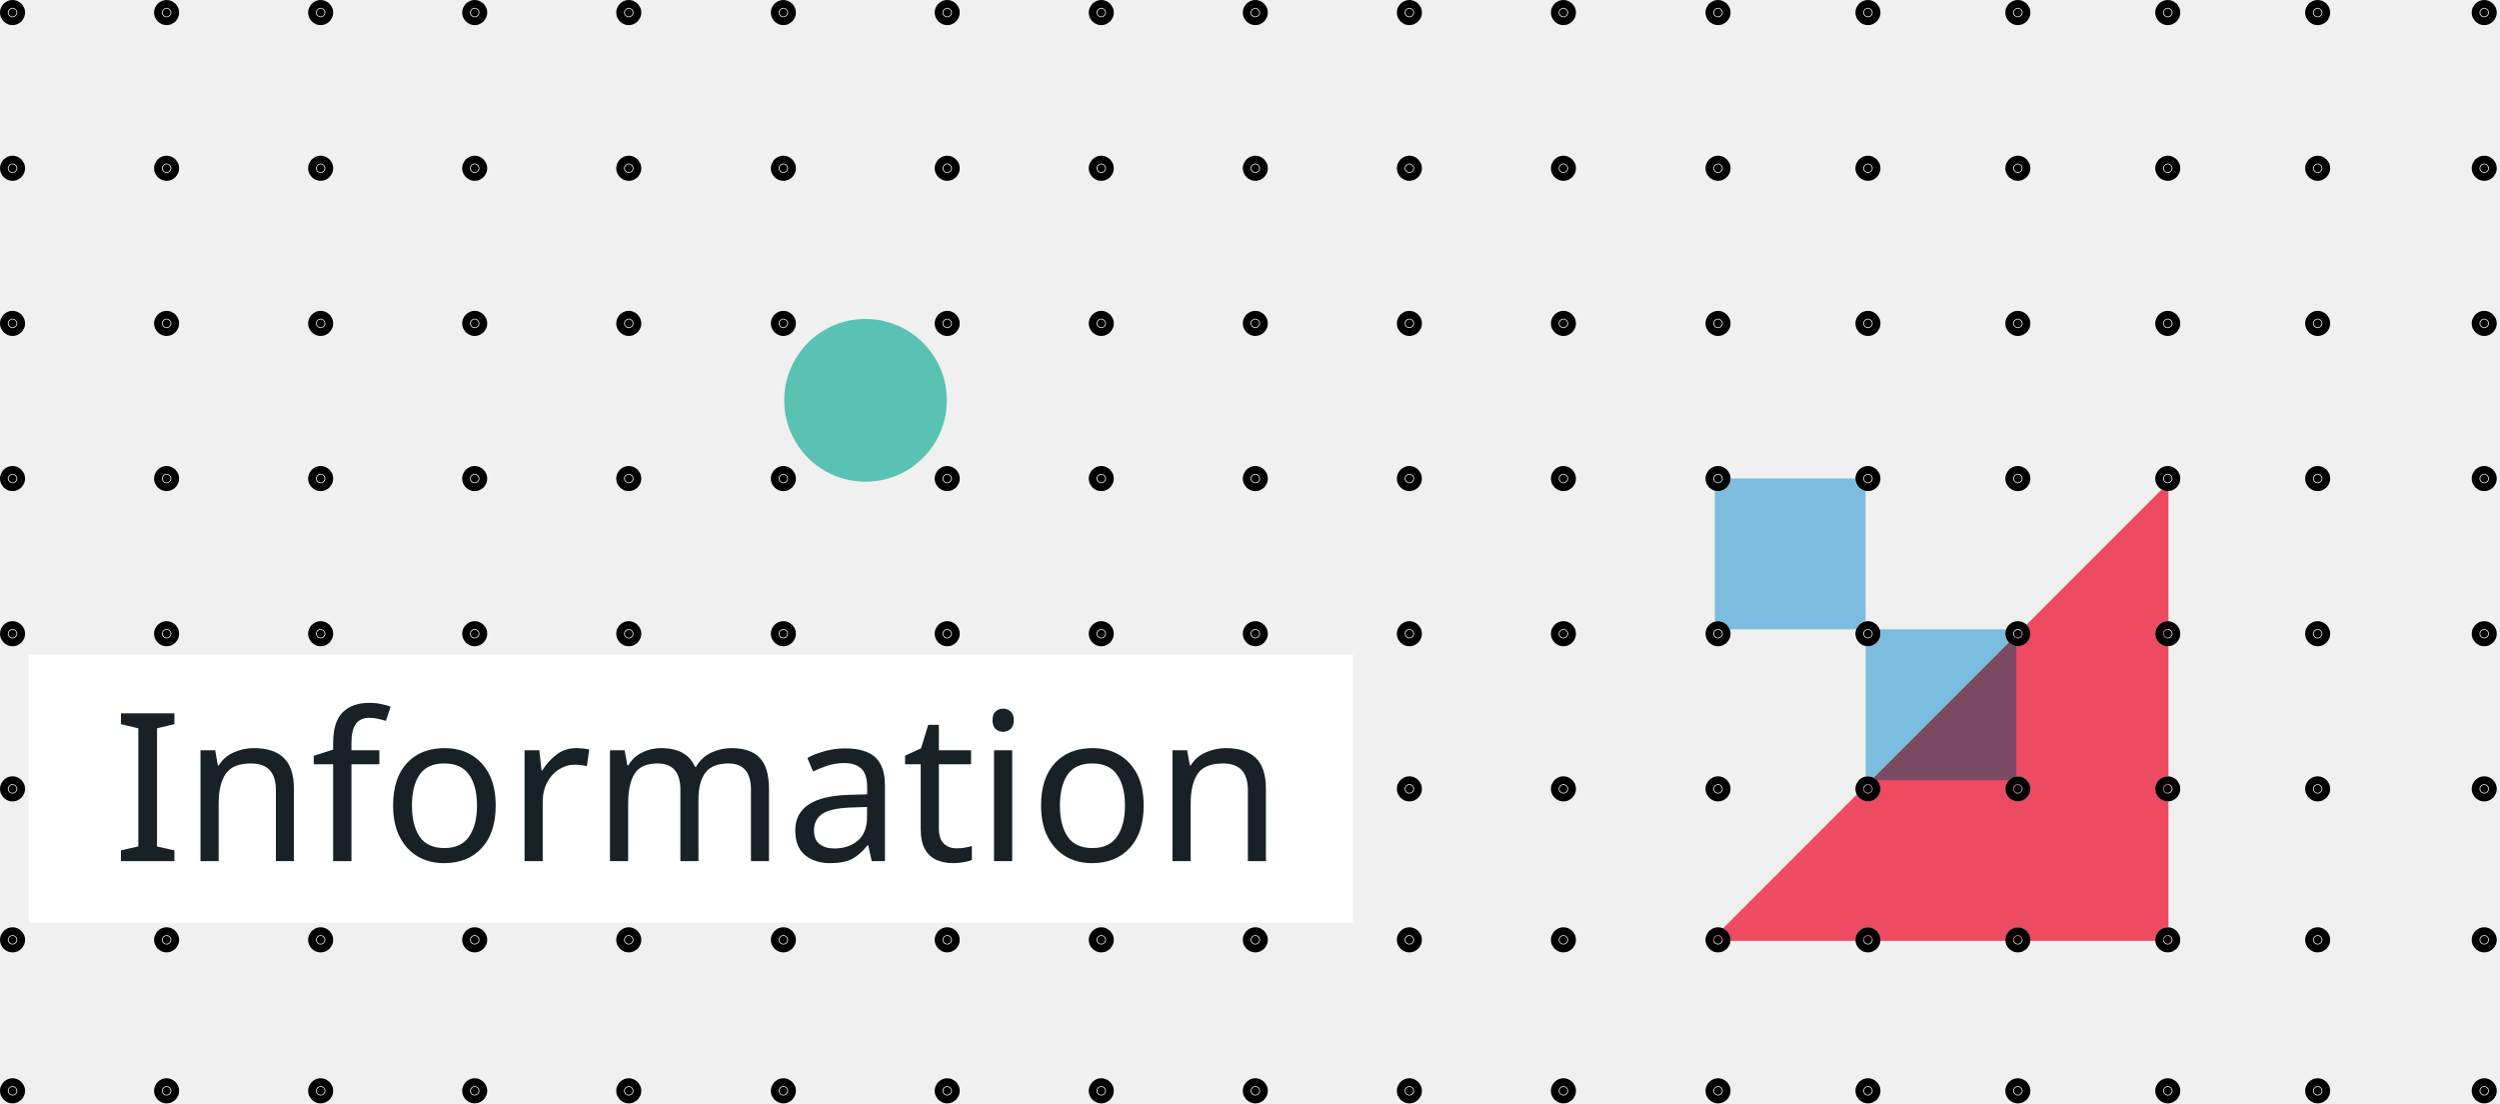
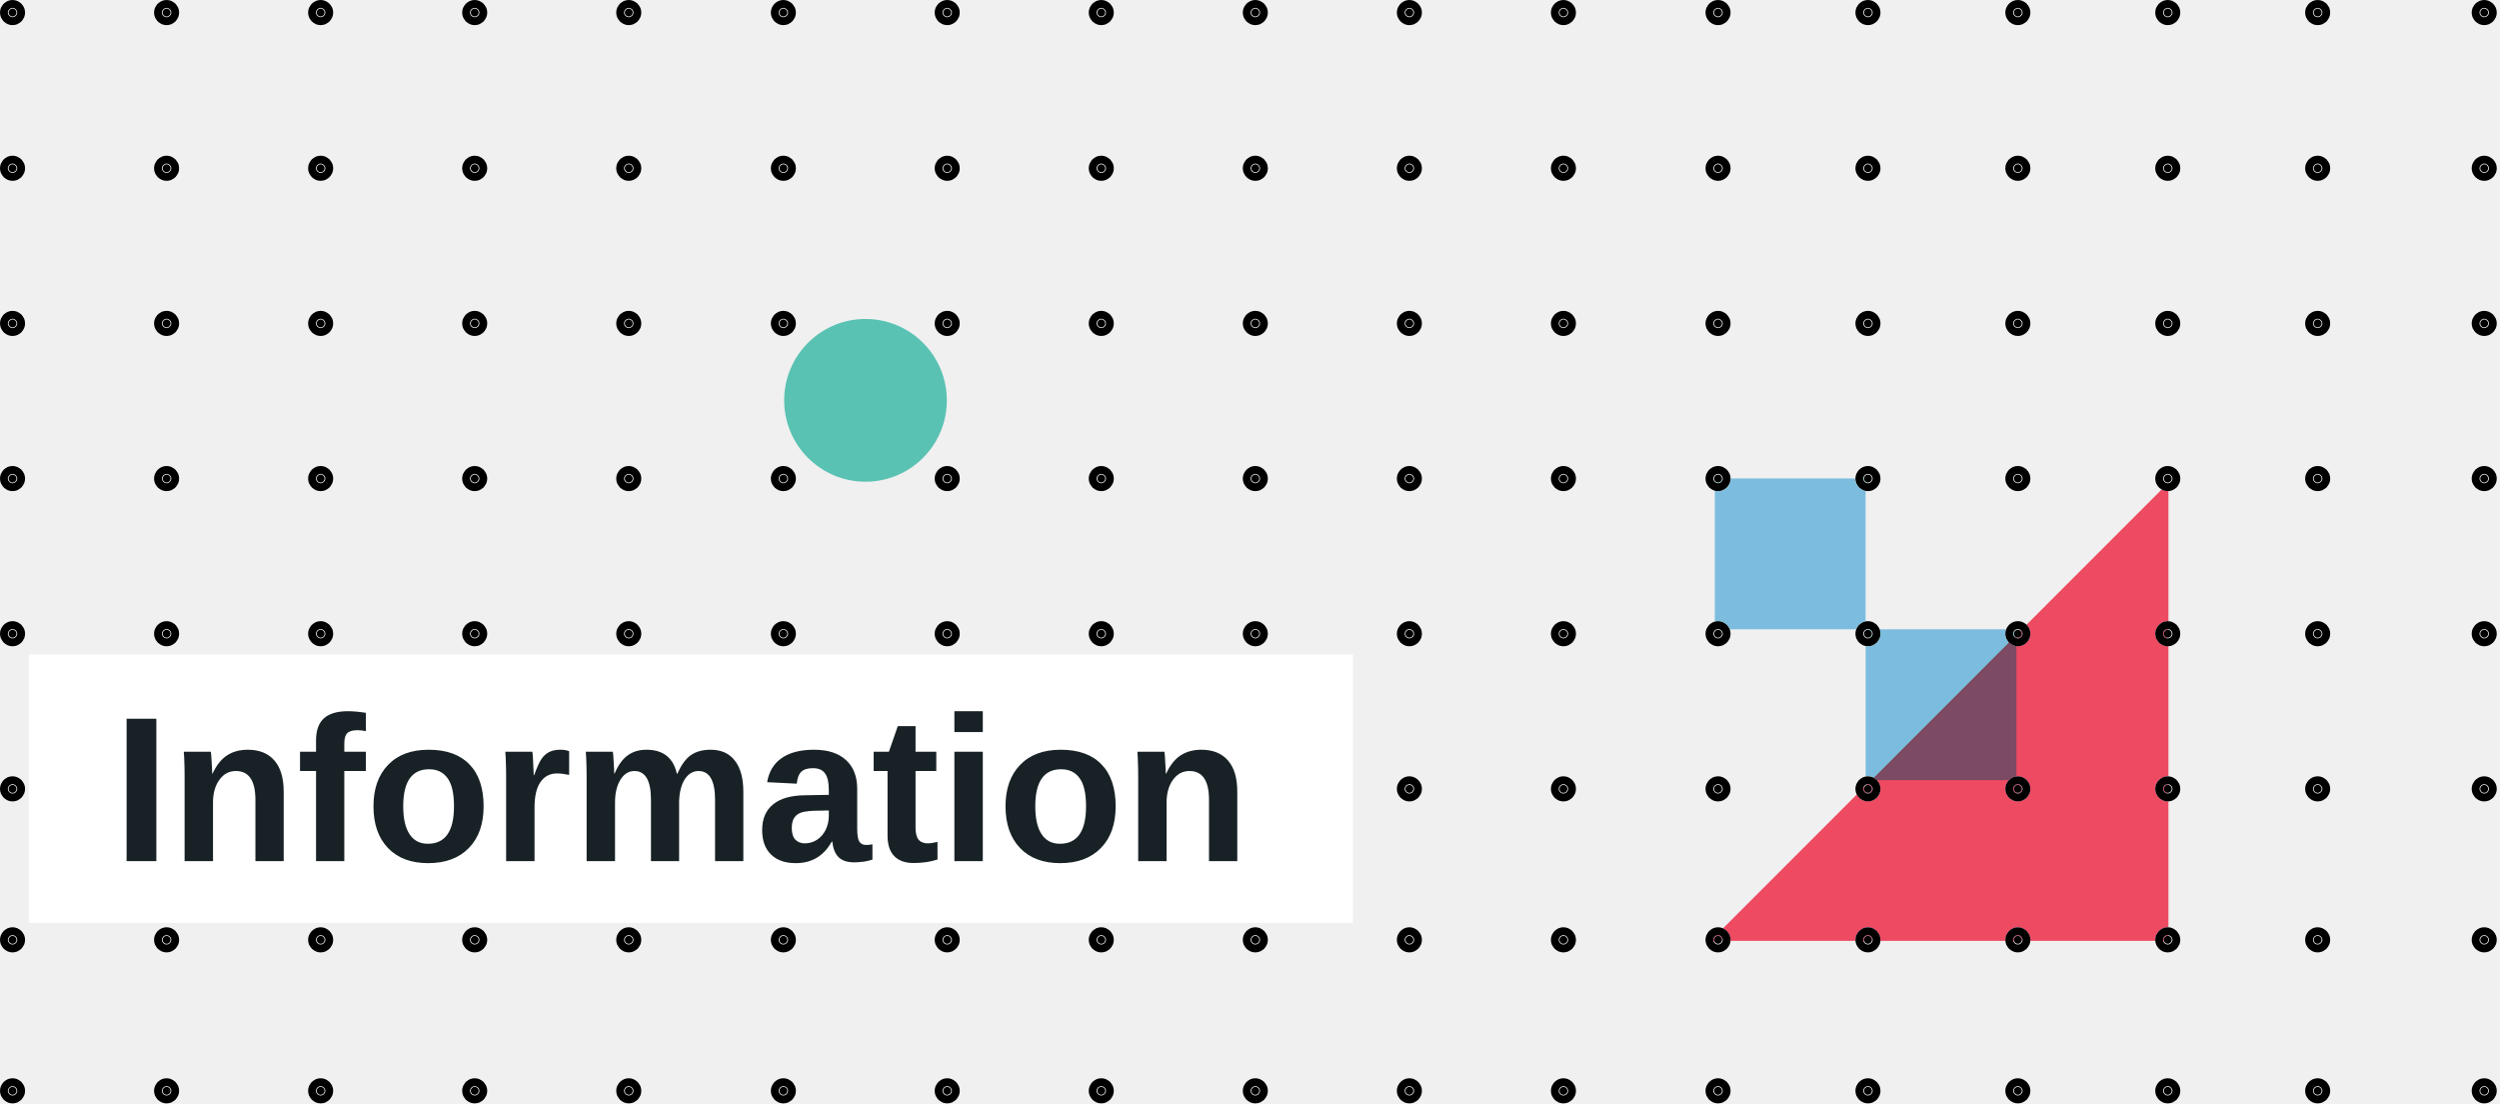
<svg xmlns="http://www.w3.org/2000/svg" width="290px" height="128px" viewBox="0 0 290 128" version="1.1">
  <defs />
  <g id="Page-1" stroke="none" stroke-width="1" fill="none" fill-rule="evenodd">
    <g id="information-mobile">
      <g id="Communication-Banner-Copy-2" transform="translate(1, 1)">
        <g id="Block" stroke="#000000" stroke-width="2" fill="#000000">
          <ellipse id="Oval" cx="89.907" cy="90.508" rx="0.455" ry="0.458" />
          <ellipse id="Oval" cx="89.907" cy="72.511" rx="0.455" ry="0.458" />
          <ellipse id="Oval" cx="89.907" cy="54.514" rx="0.455" ry="0.458" />
          <ellipse id="Oval" cx="89.907" cy="36.517" rx="0.455" ry="0.458" />
          <ellipse id="Oval" cx="89.907" cy="18.52" rx="0.455" ry="0.458" />
          <ellipse id="Oval" cx="89.907" cy="0.458" rx="0.455" ry="0.458" />
          <ellipse id="Oval" cx="71.965" cy="90.508" rx="0.455" ry="0.458" />
          <ellipse id="Oval" cx="71.965" cy="72.511" rx="0.455" ry="0.458" />
          <ellipse id="Oval" cx="71.965" cy="54.514" rx="0.455" ry="0.458" />
          <ellipse id="Oval" cx="71.965" cy="36.517" rx="0.455" ry="0.458" />
          <ellipse id="Oval" cx="71.965" cy="18.52" rx="0.455" ry="0.458" />
          <ellipse id="Oval" cx="71.965" cy="0.458" rx="0.455" ry="0.458" />
          <ellipse id="Oval" cx="54.087" cy="90.508" rx="0.455" ry="0.458" />
          <ellipse id="Oval" cx="54.087" cy="72.511" rx="0.455" ry="0.458" />
          <ellipse id="Oval" cx="54.087" cy="54.514" rx="0.455" ry="0.458" />
          <ellipse id="Oval" cx="54.087" cy="36.517" rx="0.455" ry="0.458" />
          <ellipse id="Oval" cx="54.087" cy="18.52" rx="0.455" ry="0.458" />
          <ellipse id="Oval" cx="54.087" cy="0.458" rx="0.455" ry="0.458" />
          <ellipse id="Oval" cx="36.21" cy="90.508" rx="0.455" ry="0.458" />
          <ellipse id="Oval" cx="36.21" cy="72.511" rx="0.455" ry="0.458" />
          <ellipse id="Oval" cx="36.21" cy="54.514" rx="0.455" ry="0.458" />
          <ellipse id="Oval" cx="36.21" cy="36.517" rx="0.455" ry="0.458" />
          <ellipse id="Oval" cx="36.21" cy="18.52" rx="0.455" ry="0.458" />
          <ellipse id="Oval" cx="36.21" cy="0.458" rx="0.455" ry="0.458" />
          <ellipse id="Oval" cx="18.332" cy="90.508" rx="0.455" ry="0.458" />
          <ellipse id="Oval" cx="18.332" cy="72.511" rx="0.455" ry="0.458" />
          <ellipse id="Oval" cx="18.332" cy="54.514" rx="0.455" ry="0.458" />
          <ellipse id="Oval" cx="18.332" cy="36.517" rx="0.455" ry="0.458" />
          <ellipse id="Oval" cx="18.332" cy="18.52" rx="0.455" ry="0.458" />
          <ellipse id="Oval" cx="18.332" cy="0.458" rx="0.455" ry="0.458" />
          <ellipse id="Oval" cx="0.455" cy="90.508" rx="0.455" ry="0.458" />
          <ellipse id="Oval" cx="0.455" cy="72.511" rx="0.455" ry="0.458" />
          <ellipse id="Oval" cx="0.455" cy="54.514" rx="0.455" ry="0.458" />
          <ellipse id="Oval" cx="0.455" cy="36.517" rx="0.455" ry="0.458" />
          <ellipse id="Oval" cx="0.455" cy="18.52" rx="0.455" ry="0.458" />
          <ellipse id="Oval" cx="0.455" cy="0.458" rx="0.455" ry="0.458" />
          <ellipse id="Oval" cx="198.373" cy="90.508" rx="0.455" ry="0.458" />
          <ellipse id="Oval" cx="198.373" cy="72.511" rx="0.455" ry="0.458" />
          <ellipse id="Oval" cx="198.373" cy="54.514" rx="0.455" ry="0.458" />
          <ellipse id="Oval" cx="198.373" cy="36.517" rx="0.455" ry="0.458" />
          <ellipse id="Oval" cx="198.373" cy="18.52" rx="0.455" ry="0.458" />
          <ellipse id="Oval" cx="198.373" cy="0.458" rx="0.455" ry="0.458" />
          <ellipse id="Oval" cx="215.769" cy="90.508" rx="0.455" ry="0.458" />
          <ellipse id="Oval" cx="215.769" cy="72.511" rx="0.455" ry="0.458" />
          <ellipse id="Oval" cx="215.769" cy="54.514" rx="0.455" ry="0.458" />
          <ellipse id="Oval" cx="215.769" cy="36.517" rx="0.455" ry="0.458" />
          <ellipse id="Oval" cx="215.769" cy="18.52" rx="0.455" ry="0.458" />
          <ellipse id="Oval" cx="215.769" cy="0.458" rx="0.455" ry="0.458" />
          <ellipse id="Oval" cx="233.165" cy="90.508" rx="0.455" ry="0.458" />
          <ellipse id="Oval" cx="233.165" cy="72.511" rx="0.455" ry="0.458" />
          <ellipse id="Oval" cx="233.165" cy="54.514" rx="0.455" ry="0.458" />
          <ellipse id="Oval" cx="233.165" cy="36.517" rx="0.455" ry="0.458" />
          <ellipse id="Oval" cx="233.165" cy="18.52" rx="0.455" ry="0.458" />
          <ellipse id="Oval" cx="233.165" cy="0.458" rx="0.455" ry="0.458" />
          <ellipse id="Oval" cx="250.561" cy="90.508" rx="0.455" ry="0.458" />
          <ellipse id="Oval" cx="250.561" cy="72.511" rx="0.455" ry="0.458" />
          <ellipse id="Oval" cx="250.561" cy="54.514" rx="0.455" ry="0.458" />
          <ellipse id="Oval" cx="250.561" cy="36.517" rx="0.455" ry="0.458" />
          <ellipse id="Oval" cx="250.561" cy="18.52" rx="0.455" ry="0.458" />
          <ellipse id="Oval" cx="250.561" cy="0.458" rx="0.455" ry="0.458" />
          <ellipse id="Oval" cx="267.957" cy="90.508" rx="0.455" ry="0.458" />
          <ellipse id="Oval" cx="267.957" cy="72.511" rx="0.455" ry="0.458" />
          <ellipse id="Oval" cx="267.957" cy="54.514" rx="0.455" ry="0.458" />
          <ellipse id="Oval" cx="267.957" cy="36.517" rx="0.455" ry="0.458" />
          <ellipse id="Oval" cx="267.957" cy="18.52" rx="0.455" ry="0.458" />
          <ellipse id="Oval" cx="267.957" cy="0.458" rx="0.455" ry="0.458" />
          <ellipse id="Oval" cx="287.286" cy="90.508" rx="0.455" ry="0.458" />
          <ellipse id="Oval" cx="287.286" cy="72.511" rx="0.455" ry="0.458" />
          <ellipse id="Oval" cx="287.286" cy="54.514" rx="0.455" ry="0.458" />
          <ellipse id="Oval" cx="287.286" cy="36.517" rx="0.455" ry="0.458" />
          <ellipse id="Oval" cx="287.286" cy="18.52" rx="0.455" ry="0.458" />
          <ellipse id="Oval" cx="287.286" cy="0.458" rx="0.455" ry="0.458" />
          <ellipse id="Oval" cx="180.431" cy="90.508" rx="0.455" ry="0.458" />
          <ellipse id="Oval" cx="180.431" cy="72.511" rx="0.455" ry="0.458" />
          <ellipse id="Oval" cx="180.431" cy="54.514" rx="0.455" ry="0.458" />
          <ellipse id="Oval" cx="180.431" cy="36.517" rx="0.455" ry="0.458" />
          <ellipse id="Oval" cx="180.431" cy="18.52" rx="0.455" ry="0.458" />
          <ellipse id="Oval" cx="180.431" cy="0.458" rx="0.455" ry="0.458" />
          <ellipse id="Oval" cx="162.554" cy="90.508" rx="0.455" ry="0.458" />
          <ellipse id="Oval" cx="162.554" cy="72.511" rx="0.455" ry="0.458" />
          <ellipse id="Oval" cx="162.554" cy="54.514" rx="0.455" ry="0.458" />
          <ellipse id="Oval" cx="162.554" cy="36.517" rx="0.455" ry="0.458" />
          <ellipse id="Oval" cx="162.554" cy="18.52" rx="0.455" ry="0.458" />
          <ellipse id="Oval" cx="162.554" cy="0.458" rx="0.455" ry="0.458" />
          <ellipse id="Oval" cx="144.676" cy="90.508" rx="0.455" ry="0.458" />
          <ellipse id="Oval" cx="144.676" cy="72.511" rx="0.455" ry="0.458" />
          <ellipse id="Oval" cx="144.676" cy="54.514" rx="0.455" ry="0.458" />
          <ellipse id="Oval" cx="144.676" cy="36.517" rx="0.455" ry="0.458" />
          <ellipse id="Oval" cx="144.676" cy="18.52" rx="0.455" ry="0.458" />
          <ellipse id="Oval" cx="144.676" cy="0.458" rx="0.455" ry="0.458" />
          <ellipse id="Oval" cx="126.799" cy="90.508" rx="0.455" ry="0.458" />
          <ellipse id="Oval" cx="126.799" cy="72.511" rx="0.455" ry="0.458" />
          <ellipse id="Oval" cx="126.799" cy="54.514" rx="0.455" ry="0.458" />
          <ellipse id="Oval" cx="126.799" cy="36.517" rx="0.455" ry="0.458" />
          <ellipse id="Oval" cx="126.799" cy="18.52" rx="0.455" ry="0.458" />
          <ellipse id="Oval" cx="126.799" cy="0.458" rx="0.455" ry="0.458" />
          <ellipse id="Oval" cx="108.921" cy="90.508" rx="0.455" ry="0.458" />
          <ellipse id="Oval" cx="89.907" cy="108.021" rx="0.455" ry="0.458" />
          <ellipse id="Oval" cx="71.965" cy="108.021" rx="0.455" ry="0.458" />
          <ellipse id="Oval" cx="54.087" cy="108.021" rx="0.455" ry="0.458" />
          <ellipse id="Oval" cx="36.21" cy="108.021" rx="0.455" ry="0.458" />
          <ellipse id="Oval" cx="18.332" cy="108.021" rx="0.455" ry="0.458" />
          <ellipse id="Oval" cx="0.455" cy="108.021" rx="0.455" ry="0.458" />
          <ellipse id="Oval" cx="198.373" cy="108.021" rx="0.455" ry="0.458" />
          <ellipse id="Oval" cx="215.769" cy="108.021" rx="0.455" ry="0.458" />
          <ellipse id="Oval" cx="233.165" cy="108.021" rx="0.455" ry="0.458" />
          <ellipse id="Oval" cx="250.561" cy="108.021" rx="0.455" ry="0.458" />
          <ellipse id="Oval" cx="267.957" cy="108.021" rx="0.455" ry="0.458" />
          <ellipse id="Oval" cx="287.286" cy="108.021" rx="0.455" ry="0.458" />
          <ellipse id="Oval" cx="180.431" cy="108.021" rx="0.455" ry="0.458" />
          <ellipse id="Oval" cx="162.554" cy="108.021" rx="0.455" ry="0.458" />
          <ellipse id="Oval" cx="144.676" cy="108.021" rx="0.455" ry="0.458" />
          <ellipse id="Oval" cx="126.799" cy="108.021" rx="0.455" ry="0.458" />
          <ellipse id="Oval" cx="108.921" cy="108.021" rx="0.455" ry="0.458" />
          <ellipse id="Oval" cx="89.907" cy="125.535" rx="0.455" ry="0.458" />
          <ellipse id="Oval" cx="71.965" cy="125.535" rx="0.455" ry="0.458" />
          <ellipse id="Oval" cx="54.087" cy="125.535" rx="0.455" ry="0.458" />
          <ellipse id="Oval" cx="36.21" cy="125.535" rx="0.455" ry="0.458" />
          <ellipse id="Oval" cx="18.332" cy="125.535" rx="0.455" ry="0.458" />
          <ellipse id="Oval" cx="0.455" cy="125.535" rx="0.455" ry="0.458" />
          <ellipse id="Oval" cx="198.373" cy="125.535" rx="0.455" ry="0.458" />
          <ellipse id="Oval" cx="215.769" cy="125.535" rx="0.455" ry="0.458" />
          <ellipse id="Oval" cx="233.165" cy="125.535" rx="0.455" ry="0.458" />
          <ellipse id="Oval" cx="250.561" cy="125.535" rx="0.455" ry="0.458" />
          <ellipse id="Oval" cx="267.957" cy="125.535" rx="0.455" ry="0.458" />
          <ellipse id="Oval" cx="287.286" cy="125.535" rx="0.455" ry="0.458" />
          <ellipse id="Oval" cx="180.431" cy="125.535" rx="0.455" ry="0.458" />
          <ellipse id="Oval" cx="162.554" cy="125.535" rx="0.455" ry="0.458" />
          <ellipse id="Oval" cx="144.676" cy="125.535" rx="0.455" ry="0.458" />
          <ellipse id="Oval" cx="126.799" cy="125.535" rx="0.455" ry="0.458" />
          <ellipse id="Oval" cx="108.921" cy="125.535" rx="0.455" ry="0.458" />
          <ellipse id="Oval" cx="108.921" cy="72.511" rx="0.455" ry="0.458" />
          <ellipse id="Oval" cx="108.921" cy="54.514" rx="0.455" ry="0.458" />
          <ellipse id="Oval" cx="108.921" cy="36.517" rx="0.455" ry="0.458" />
          <ellipse id="Oval" cx="108.921" cy="18.52" rx="0.455" ry="0.458" />
          <ellipse id="Oval" cx="108.921" cy="0.458" rx="0.455" ry="0.458" />
        </g>
        <rect id="Rectangle-886" fill="#FFFFFF" x="2.351" y="74.919" width="153.649" height="31.135" />
-         <text id="Information" font-family="SofiaProRegular, Sofia Pro" font-size="24" font-weight="normal" line-spacing="32" fill="#182226">
+         <text id="Information" font-family="Sofia, Avenir, Helvetica Neue, Arial, sans-serif" font-size="24" font-weight="bold" line-spacing="32" fill="#182226">
          <tspan x="12.081" y="98.892">Information</tspan>
        </text>
        <path d="M197.5,108.138 L250.638,108.138 L250.638,55 L197.5,108.138 Z" id="Shape-Copy-25" fill="#EE4A62" style="mix-blend-mode: darken;" />
        <path d="M215.5,72 L233,72 L233,89.5 L215.5,89.5 L215.5,72 Z" id="Rectangle-path-Copy-22" fill="#7CBDDF" style="mix-blend-mode: darken;" />
        <path d="M198,54.5 L215.5,54.5 L215.5,72 L198,72 L198,54.5 Z" id="Rectangle-path-Copy-22" fill="#7CBDDF" style="mix-blend-mode: darken;" />
        <path d="M99.439,36 C94.226,36 90,40.226 90,45.439 C90,50.652 94.226,54.878 99.439,54.878 C104.652,54.878 108.878,50.652 108.878,45.439 C108.878,40.226 104.652,36 99.439,36 Z" id="Fill-14" fill="#5AC2B3" style="mix-blend-mode: darken;" />
      </g>
    </g>
  </g>
</svg>
